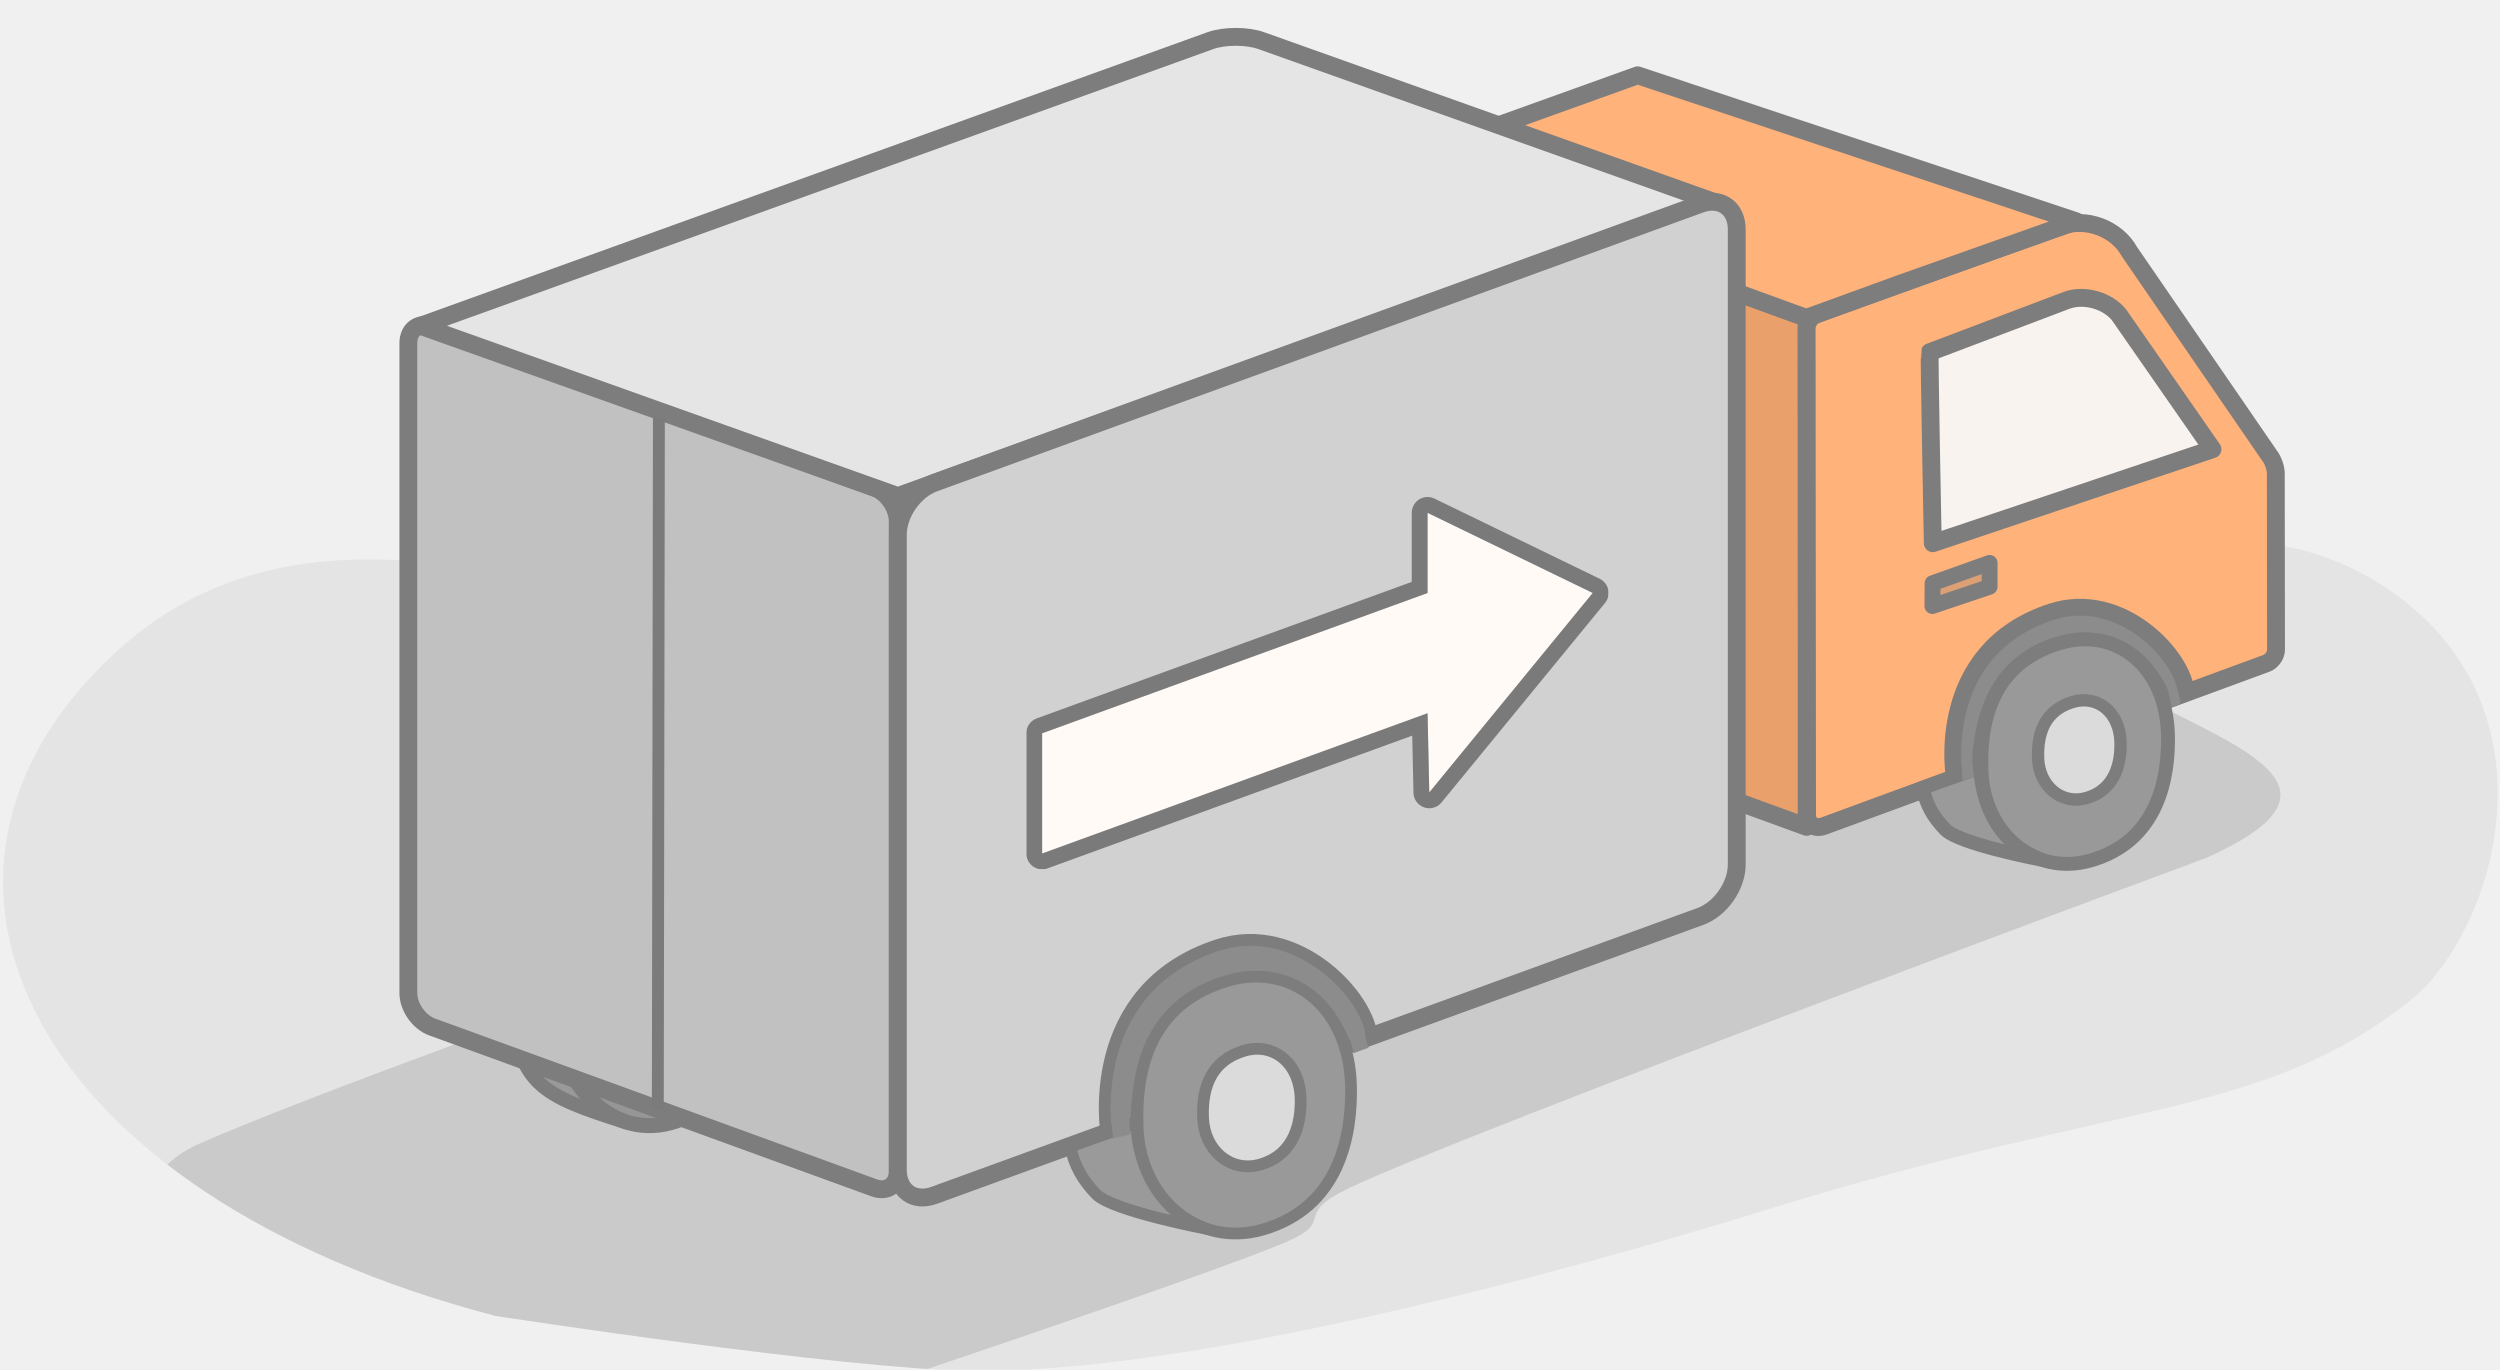
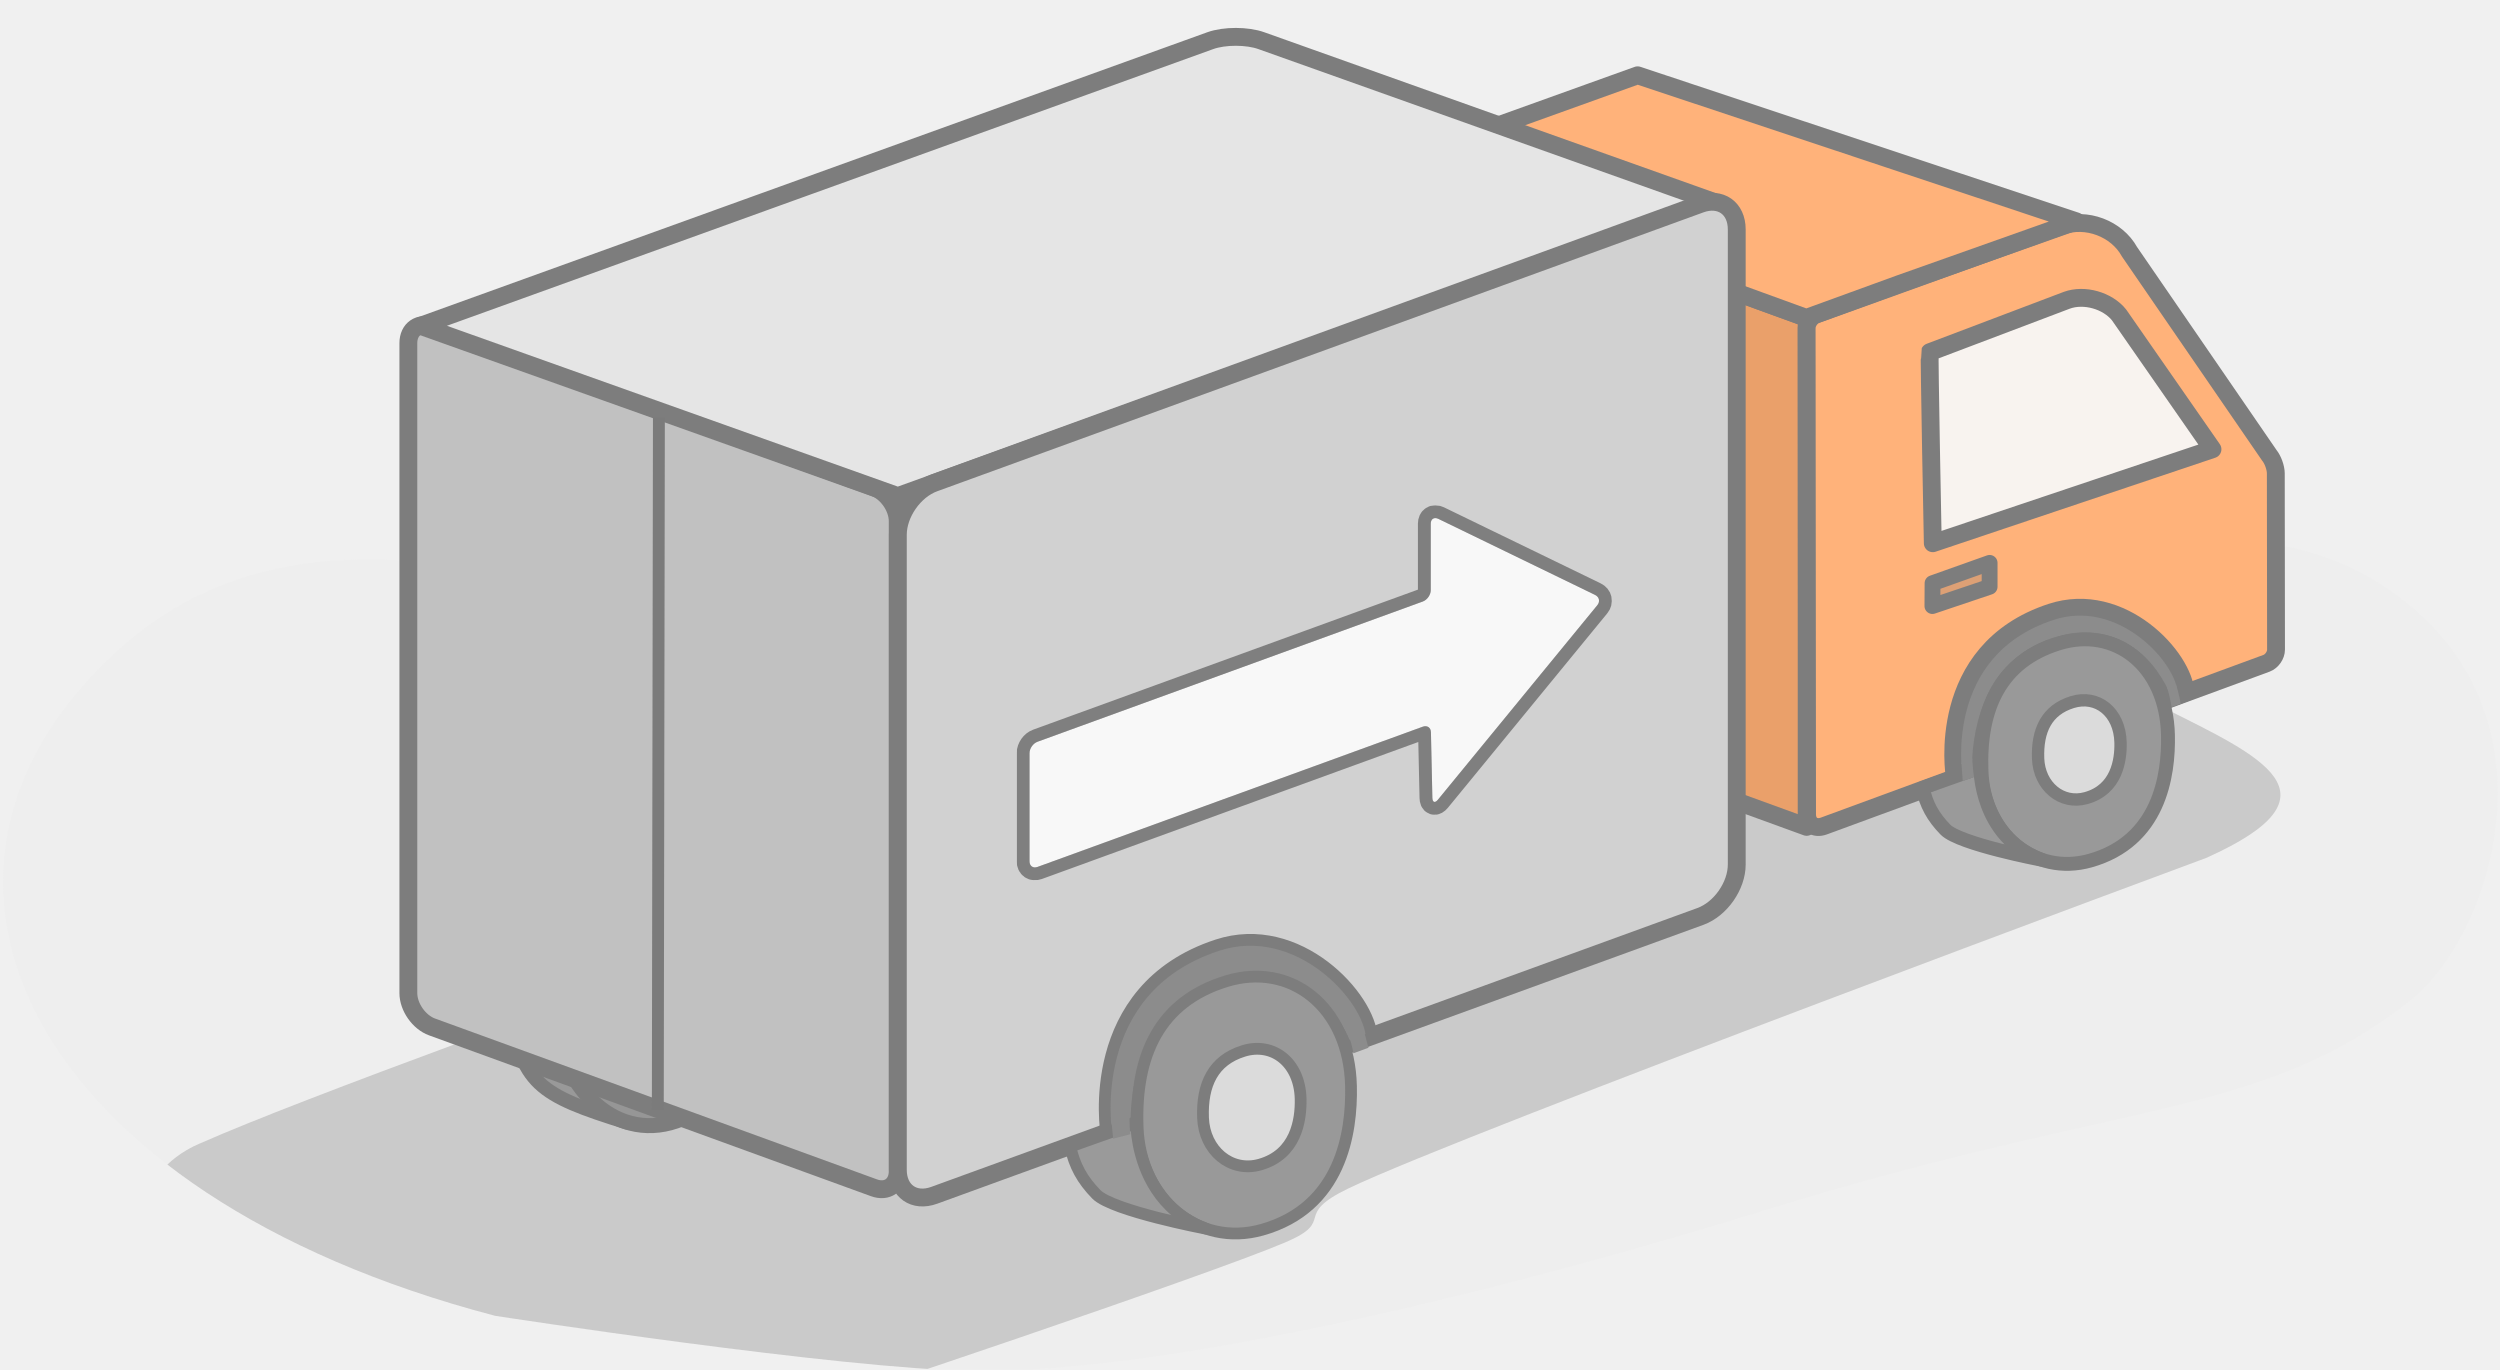
<svg xmlns="http://www.w3.org/2000/svg" xmlns:ns1="http://vectornator.io" xmlns:xlink="http://www.w3.org/1999/xlink" height="100%" stroke-miterlimit="10" style="fill-rule:nonzero;clip-rule:evenodd;stroke-linecap:round;stroke-linejoin:round;" version="1.1" viewBox="0 0 1917.45 1050.52" width="100%" xml:space="preserve">
  <defs>
    <path d="M379.828 1009.22C24.212 916.162-96.176 671.918 87.686 501.26C275 327.397 556.016 520.834 770.141 531.263C896.531 537.419 1361.74 494.219 1453.02 478.944C1524.58 466.97 1705.77 351.276 1845.1 461.745C1962.79 555.059 1911.49 717.759 1847.83 768.009C1734.09 857.791 1626.33 843.77 1356.29 927.452C1175.4 983.507 906.656 1053.22 746.495 1051.42C646.021 1050.28 379.828 1009.22 379.828 1009.22Z" id="Fill" />
-     <path d="M799.295 562.4L799.295 654.624L1094.91 547.03L1096.24 607.775L1221.6 454.806L1094.91 393.323L1094.91 454.806L799.295 562.4Z" id="Fill_2" />
+     <path d="M789.625 577.634L789.625 660.646C789.625 664.234 792.358 666.148 795.73 664.921L1091.25 557.359C1094.63 556.132 1097.42 558.045 1097.5 561.632L1098.6 611.878C1098.68 615.465 1100.59 616.123 1102.86 613.348L1225.13 464.157C1227.4 461.382 1226.63 457.862 1223.4 456.295L1103.2 397.965C1099.98 396.398 1097.36 398.037 1097.36 401.625L1097.36 452.635C1097.36 456.223 1094.63 460.127 1091.25 461.354L795.73 568.916C792.358 570.143 789.625 574.046 789.625 577.634Z" id="Fill_2" />
  </defs>
  <g id="Capa-1" ns1:layerName="Capa 1" />
  <clipPath id="ArtboardFrame">
    <rect height="1050.52" width="1917.45" x="0" y="0" />
  </clipPath>
  <g clip-path="url(#ArtboardFrame)" id="Capa-3" ns1:layerName="Capa 3">
-     <use fill="#e5e4e4" fill-rule="nonzero" opacity="1" stroke="none" ns1:layerName="Curva 1" xlink:href="#Fill" />
+     <use fill="#eeeeee" fill-rule="nonzero" opacity="1" stroke="none" ns1:layerName="Curva 1" xlink:href="#Fill" />
    <clipPath clip-rule="nonzero" id="ClipPath">
      <use xlink:href="#Fill" />
    </clipPath>
    <g clip-path="url(#ClipPath)">
      <path d="M1660.48 543.364C1732.77 579.73 1801.16 609.343 1691.95 658.079C1691.95 658.079 1120.51 869.79 1034.09 911.552C990.476 932.628 1025.57 935.992 985.703 952.925C925.039 978.692 628.441 1078.51 600.286 1086.44C583.575 1091.15 569.763 1095.64 550.18 1095.64C530.597 1095.64 523.095 1093.18 507.798 1089.31C373.562 1055.36 181.01 981.049 134.173 960.31C134.173 960.31 111.511 945.405 113.702 921.731C116.598 890.441 154.558 876.501 154.558 876.501C304.424 809.95 1059.44 547.964 1059.44 547.964L1660.48 543.364Z" fill="#cacaca" fill-rule="nonzero" opacity="1" stroke="none" ns1:layerName="Curva 2" />
    </g>
  </g>
  <g id="Capa-2" ns1:layerName="Capa 2">
    <path d="M391.205 772.466C382.172 712.888 404.006 673.214 456.731 650.062C507.783 627.645 560.42 659.237 569.419 724.581C574.742 763.232 480.825 860.917 480.825 860.917C412.428 839.58 400.099 831.127 391.205 772.466Z" fill="#999999" fill-rule="nonzero" opacity="1" stroke="#7d7d7d" stroke-linecap="butt" stroke-linejoin="round" stroke-width="10.841" ns1:layerName="Óvalo 7" />
    <path d="M423.453 765.067C421.412 697.787 440.309 648.819 491.01 629.803C540.102 611.391 582.754 659.341 587.171 732.841C589.535 772.184 578.57 839.347 518.434 859.882C506.449 863.974 494.735 864.325 483.854 861.541C450.498 853.007 424.969 815.016 423.453 765.067Z" fill="#969696" fill-rule="nonzero" opacity="1" stroke="#7d7d7d" stroke-linecap="butt" stroke-linejoin="round" stroke-width="11.523" ns1:layerName="Óvalo 8" />
    <path d="M688.53 399.784L688.53 898.284C688.53 908.972 680.389 914.672 670.346 911.017L331.384 787.645C321.341 783.99 313.199 772.362 313.199 761.675L313.199 263.175C313.199 252.487 321.341 246.786 331.384 250.442L670.346 373.814C680.389 377.469 688.53 389.096 688.53 399.784Z" fill="#c1c1c1" fill-rule="nonzero" opacity="1" stroke="#7d7d7d" stroke-linecap="butt" stroke-linejoin="round" stroke-width="13.694" ns1:layerName="Curva 4" />
    <path d="M1385.67 243.878L1385.67 634.191L1010.34 497.581L1010.34 107.269L1385.67 243.878Z" fill="#eaa06a" fill-rule="nonzero" opacity="1" stroke="#7d7d7d" stroke-linecap="butt" stroke-linejoin="round" stroke-width="13.694" ns1:layerName="Curva 7" />
    <path d="M1633.28 193.1L1740.52 349.225C1743.25 352.542 1745.48 358.718 1745.5 363.018L1745.67 498.256C1745.68 502.556 1742.42 507.242 1738.38 508.723L1398.86 633.536C1391.75 636.145 1385.98 632.118 1385.98 624.542L1385.67 251.664C1385.67 247.364 1388.94 242.684 1392.98 241.211L1580.95 173.422C1600.06 166.466 1623.49 175.276 1633.28 193.1Z" fill="#ffb27a" fill-rule="nonzero" opacity="1" stroke="#7d7d7d" stroke-linecap="butt" stroke-linejoin="round" stroke-width="13.694" ns1:layerName="Curva 8" />
    <path d="M1498.75 594.952C1498.75 594.952 1482.99 498.939 1573.09 469.325C1627.43 451.464 1675.71 504.425 1676.68 531.475L1659.56 537.628C1659.56 537.628 1638.55 475.477 1575.87 495.605C1523.26 512.498 1518.84 570.645 1519.01 587.595L1498.75 594.952Z" fill="#8c8c8c" fill-rule="nonzero" opacity="1" stroke="#7d7d7d" stroke-linecap="butt" stroke-linejoin="round" stroke-width="12.888" ns1:layerName="Curva 11" />
    <path d="M1385.41 243.823L1457.3 217.655L1592.45 169.732L1256.02 57.748L1063.96 126.784L1385.41 243.823Z" fill="#ffb27a" fill-rule="nonzero" opacity="1" stroke="#7d7d7d" stroke-linecap="butt" stroke-linejoin="round" stroke-width="13.694" ns1:layerName="Curva 9" />
    <path d="M688.624 380.488L1314.03 154.679L967.549 31.243C956.702 27.295 939.108 27.272 928.251 31.192L322.499 249.903L688.624 380.488Z" fill="#e5e5e5" fill-rule="nonzero" opacity="1" stroke="#7d7d7d" stroke-linecap="butt" stroke-linejoin="round" stroke-width="13.694" ns1:layerName="Curva 6" />
    <path d="M1332.05 175.952L1332.05 663.086C1332.05 679.462 1319.57 697.278 1304.19 702.879L716.488 916.784C701.099 922.385 688.624 913.65 688.624 897.274L688.624 410.139C688.624 393.763 701.099 375.947 716.488 370.346L1304.19 156.441C1319.57 150.84 1332.05 159.575 1332.05 175.952Z" fill="#d1d1d1" fill-rule="nonzero" opacity="1" stroke="#7d7d7d" stroke-linecap="butt" stroke-linejoin="round" stroke-width="13.694" ns1:layerName="Curva 5" />
    <path d="M1519.76 591.42C1517.97 542.709 1534.55 507.255 1579.05 493.487C1622.14 480.157 1661.54 510.378 1662.78 563.72C1663.51 595.271 1655.9 645.2 1603.12 660.067C1560.36 672.113 1521.52 639.381 1519.76 591.42Z" fill="#999999" fill-rule="nonzero" opacity="1" stroke="#7d7d7d" stroke-linecap="butt" stroke-linejoin="round" stroke-width="10.65" ns1:layerName="Óvalo 2" />
    <path d="M1565.53 659.325C1565.53 659.325 1502.85 647.361 1492.08 636.292C1482.57 626.512 1477.46 617.131 1474.65 604.315L1518.85 588.579C1518.85 588.579 1518.27 641.514 1565.53 659.325Z" fill="#9a9a9a" fill-rule="nonzero" opacity="1" stroke="#7d7d7d" stroke-linecap="butt" stroke-linejoin="round" stroke-width="10.65" ns1:layerName="Curva 10" />
    <path d="M1504.38 585.179L1505.37 599.009L1513.98 596C1513.18 589.912 1512.63 581.726 1512.63 581.726L1504.38 585.179Z" fill="#8c8c8c" fill-rule="nonzero" opacity="1" stroke="none" ns1:layerName="Curva 12" />
    <path d="M1661.93 526.96C1664.15 533.138 1665.59 542.258 1665.59 542.258L1672.42 539.846C1671.86 533.758 1668.96 525.146 1668.96 525.146L1661.93 526.96Z" fill="#8c8c8c" fill-rule="nonzero" opacity="1" stroke="none" ns1:layerName="Curva 16" />
    <path d="M848.495 868.715C848.495 868.715 830.459 758.855 933.552 724.97C995.729 704.534 1050.98 765.133 1052.09 796.084L1047.47 797.743L1044.06 798.968L1032.5 803.123C1032.5 803.123 1008.46 732.009 936.737 755.041C876.545 774.37 871.482 840.903 871.684 860.297L857.596 865.411L848.495 868.715Z" fill="#8c8c8c" fill-rule="nonzero" opacity="1" stroke="#7d7d7d" stroke-linecap="butt" stroke-linejoin="round" stroke-width="9.029" ns1:layerName="Curva 13" />
    <path d="M872.536 864.673C870.486 808.937 889.463 768.37 940.379 752.617C989.68 737.364 1034.77 771.944 1036.18 832.979C1037.02 869.08 1028.31 926.209 967.919 943.221C918.987 957.004 874.554 919.551 872.536 864.673Z" fill="#999999" fill-rule="nonzero" opacity="1" stroke="#7d7d7d" stroke-linecap="butt" stroke-linejoin="round" stroke-width="9.029" ns1:layerName="Óvalo 4" />
    <path d="M922.698 857.303C921.76 831.807 930.441 813.25 953.732 806.044C976.285 799.066 996.909 814.884 997.556 842.804C997.938 859.319 993.956 885.452 966.331 893.234C943.947 899.539 923.621 882.406 922.698 857.303Z" fill="#dbdbdb" fill-rule="nonzero" opacity="1" stroke="#7d7d7d" stroke-linecap="butt" stroke-linejoin="round" stroke-width="9.029" ns1:layerName="Óvalo 5" />
    <path d="M1563.19 581.773C1562.4 560.243 1569.73 544.572 1589.4 538.487C1608.45 532.595 1625.86 545.953 1626.41 569.53C1626.73 583.476 1623.37 605.545 1600.04 612.116C1581.14 617.441 1563.97 602.973 1563.19 581.773Z" fill="#dbdbdb" fill-rule="nonzero" opacity="1" stroke="#7d7d7d" stroke-linecap="butt" stroke-linejoin="round" stroke-width="9.469" ns1:layerName="Óvalo 6" />
    <path d="M924.912 942.372C924.912 942.372 853.185 928.682 840.866 916.017C829.98 904.826 824.132 894.093 820.917 879.428L871.493 861.423C871.493 861.423 871.42 868.104 873.303 877.774C877.09 897.222 888.79 928.76 924.912 942.372Z" fill="#9a9a9a" fill-rule="nonzero" opacity="1" stroke="#7d7d7d" stroke-linecap="butt" stroke-linejoin="round" stroke-width="9.029" ns1:layerName="Curva 14" />
    <path d="M852.233 857.532L853.766 873.357L867.034 869.914C865.806 862.948 866.548 852.17 866.548 852.17L852.233 857.532Z" fill="#8c8c8c" fill-rule="nonzero" opacity="1" stroke="none" ns1:layerName="Curva 15" />
    <path d="M1034.68 795.111C1037.02 801.238 1038.02 807.853 1038.02 807.853L1049.6 803.595C1047.83 797.953 1045.95 789.365 1045.95 789.365L1034.68 795.111Z" fill="#8c8c8c" fill-rule="nonzero" opacity="1" stroke="none" ns1:layerName="Curva 17" />
    <path d="M1482.22 447.296L1482.12 464.83L1525.99 450.047L1526 431.717L1482.22 447.296Z" fill="#dda075" fill-rule="nonzero" opacity="1" stroke="#7d7d7d" stroke-linecap="butt" stroke-linejoin="round" stroke-width="12.143" ns1:layerName="Curva 19" />
    <g opacity="1" ns1:layerName="Curva 20">
-       <use fill="#fffaf6" fill-rule="nonzero" stroke="none" xlink:href="#Fill_2" />
-       <mask height="285.569" id="StrokeMask" maskUnits="userSpaceOnUse" width="446.573" x="787.161" y="381.189">
-         <rect fill="#ffffff" height="285.569" stroke="none" width="446.573" x="787.161" y="381.189" />
+       <use fill="#f8f8f8" fill-rule="nonzero" stroke="none" xlink:href="#Fill_2" />
+       <mask height="287.619" id="StrokeMask" maskUnits="userSpaceOnUse" width="456.505" x="779.776" y="387.522">
+         <rect fill="#ffffff" height="287.619" stroke="none" width="456.505" x="779.776" y="387.522" />
        <use fill="#000000" fill-rule="evenodd" stroke="none" xlink:href="#Fill_2" />
      </mask>
-       <use fill="none" mask="url(#StrokeMask)" stroke="#7a7a7a" stroke-linecap="butt" stroke-linejoin="round" stroke-width="24.268" xlink:href="#Fill_2" />
+       <use fill="none" mask="url(#StrokeMask)" stroke="#7f7f7f" stroke-linecap="butt" stroke-linejoin="round" stroke-width="19.697" xlink:href="#Fill_2" />
    </g>
    <path d="M1480.08 270.108L1585.23 230.285C1598.54 225.432 1616.48 230.483 1625.3 241.566L1696.93 344.571L1482.41 416.656C1482.41 416.656 1479.52 271.227 1480.08 270.108Z" fill="#f8f3ef" fill-rule="nonzero" opacity="1" stroke="#7d7d7d" stroke-linecap="butt" stroke-linejoin="round" stroke-width="13.694" ns1:layerName="Curva 18" />
    <path d="M505.362 320.291L505.021 536.034L504.522 851.337" fill="#fffaf6" fill-rule="nonzero" opacity="1" stroke="#7b7b7b" stroke-linecap="butt" stroke-linejoin="round" stroke-width="9.12" ns1:layerName="Curva 21" />
  </g>
</svg>
